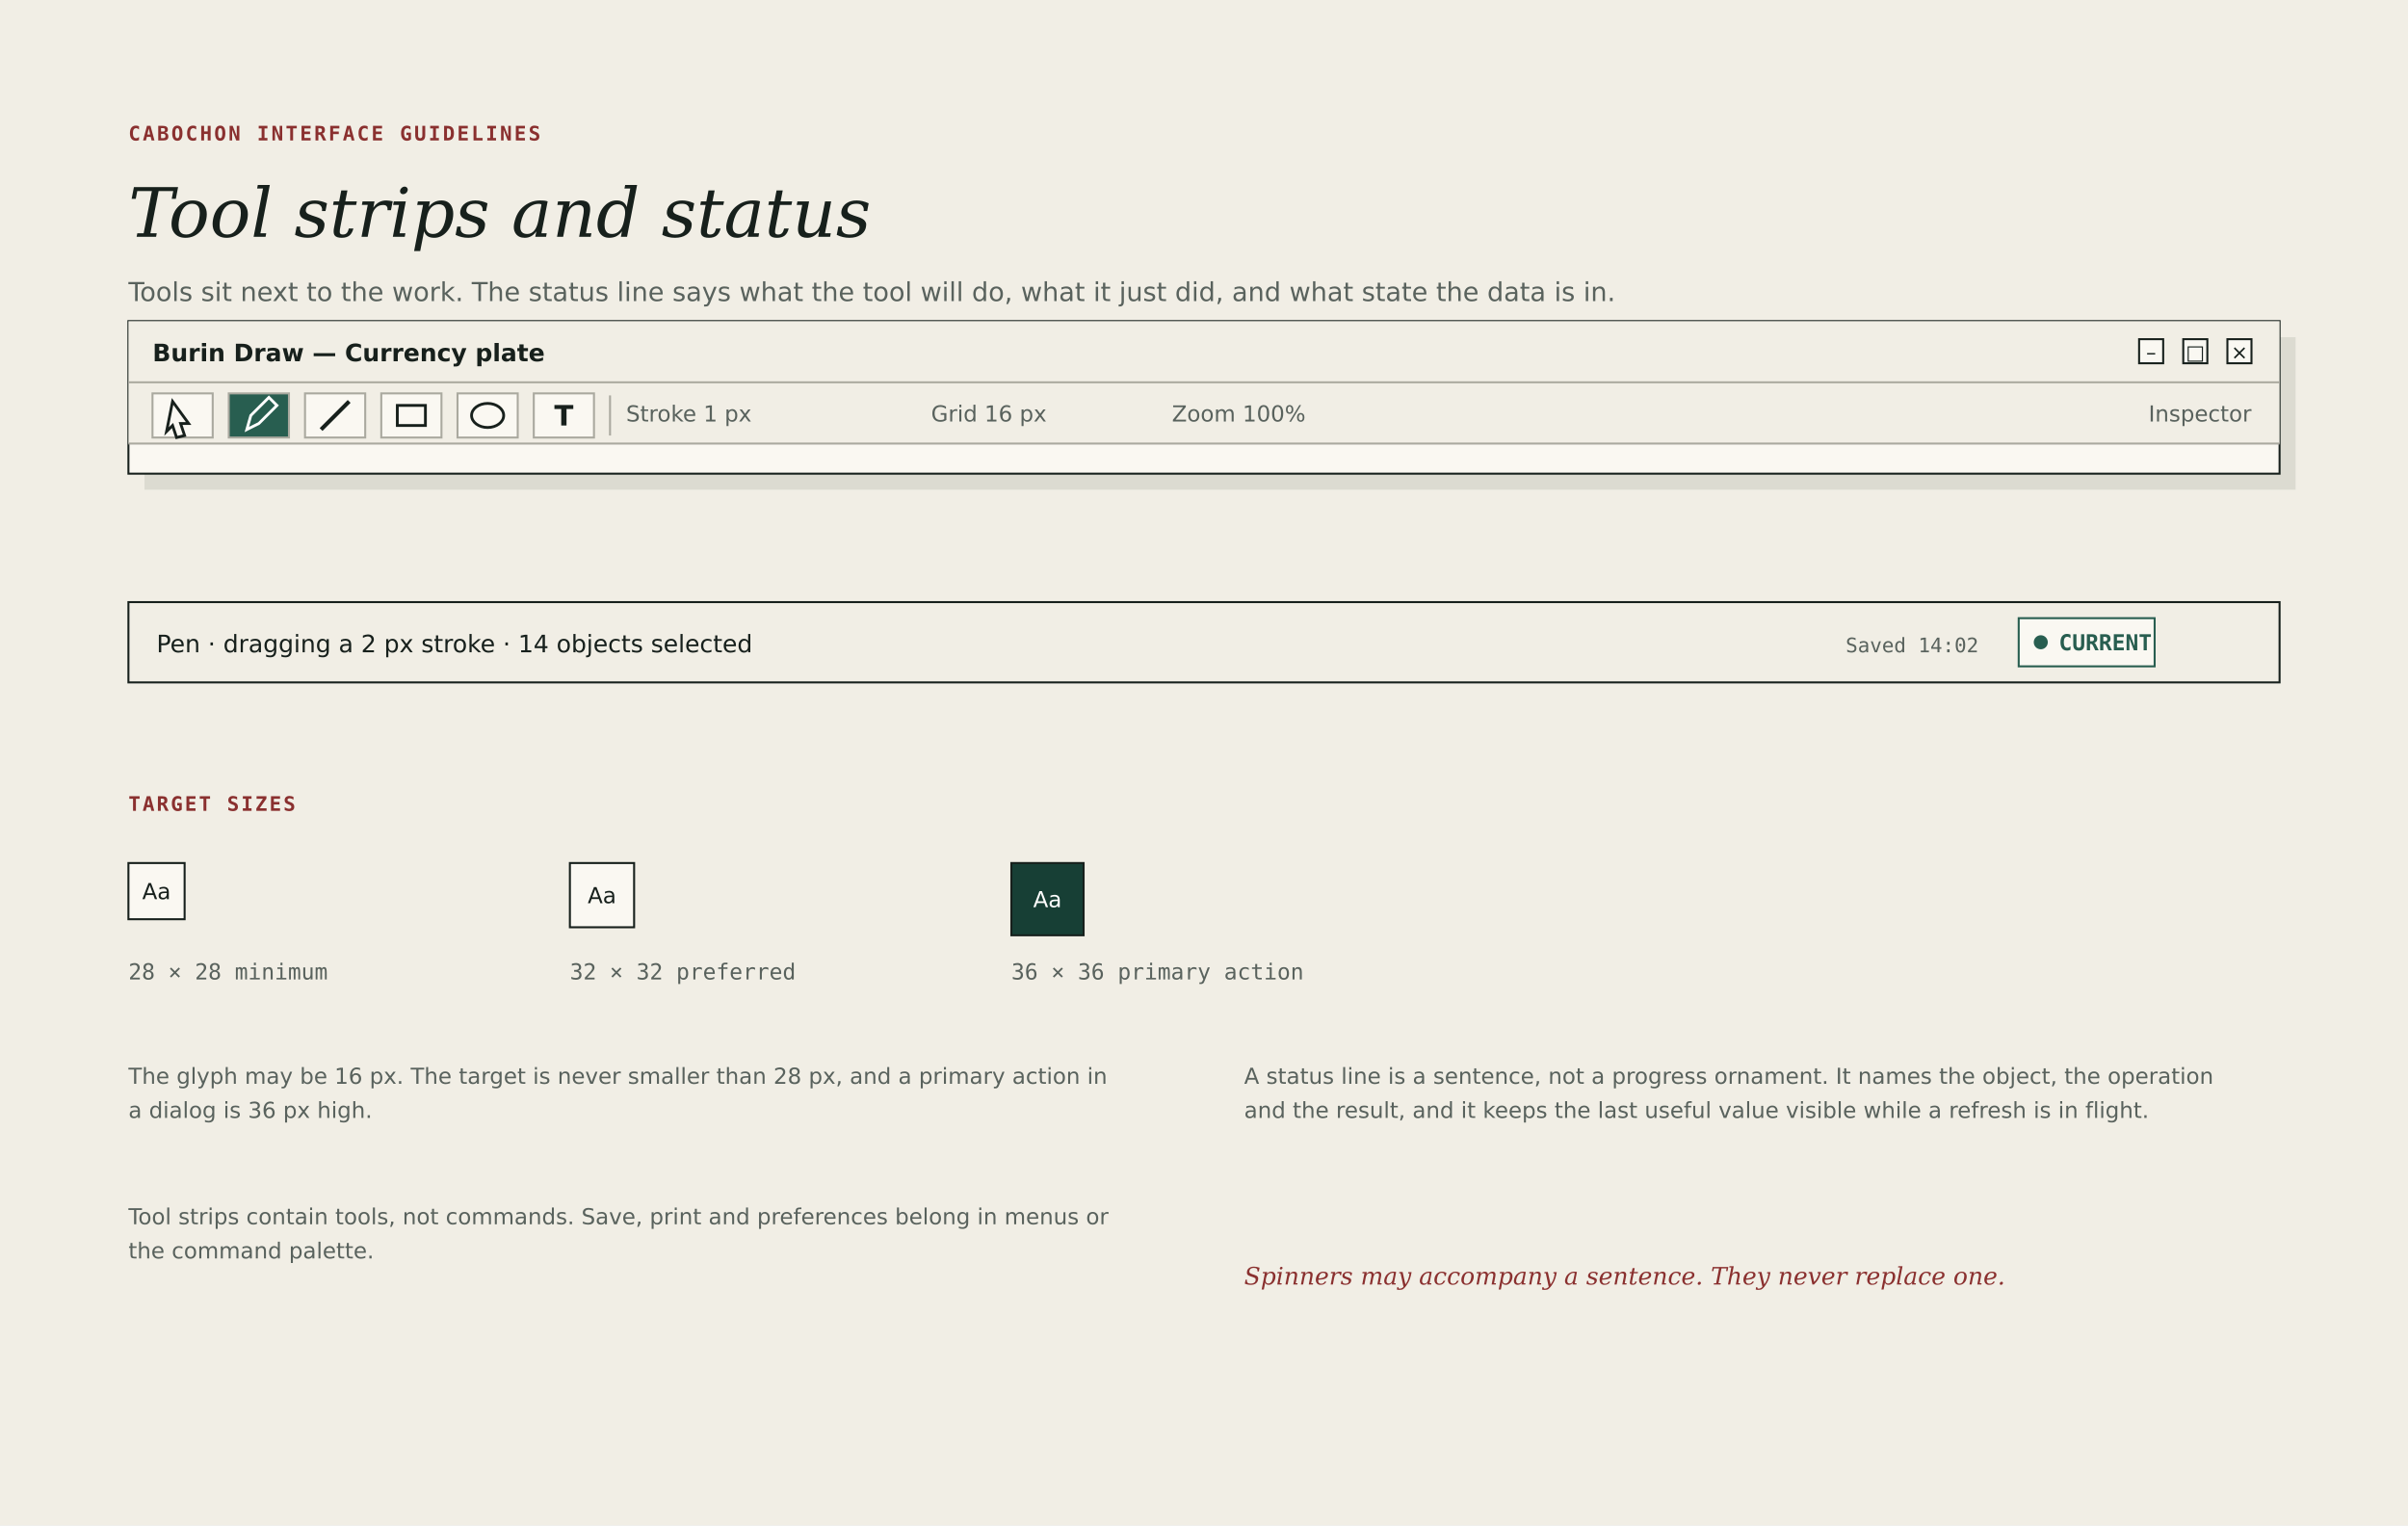
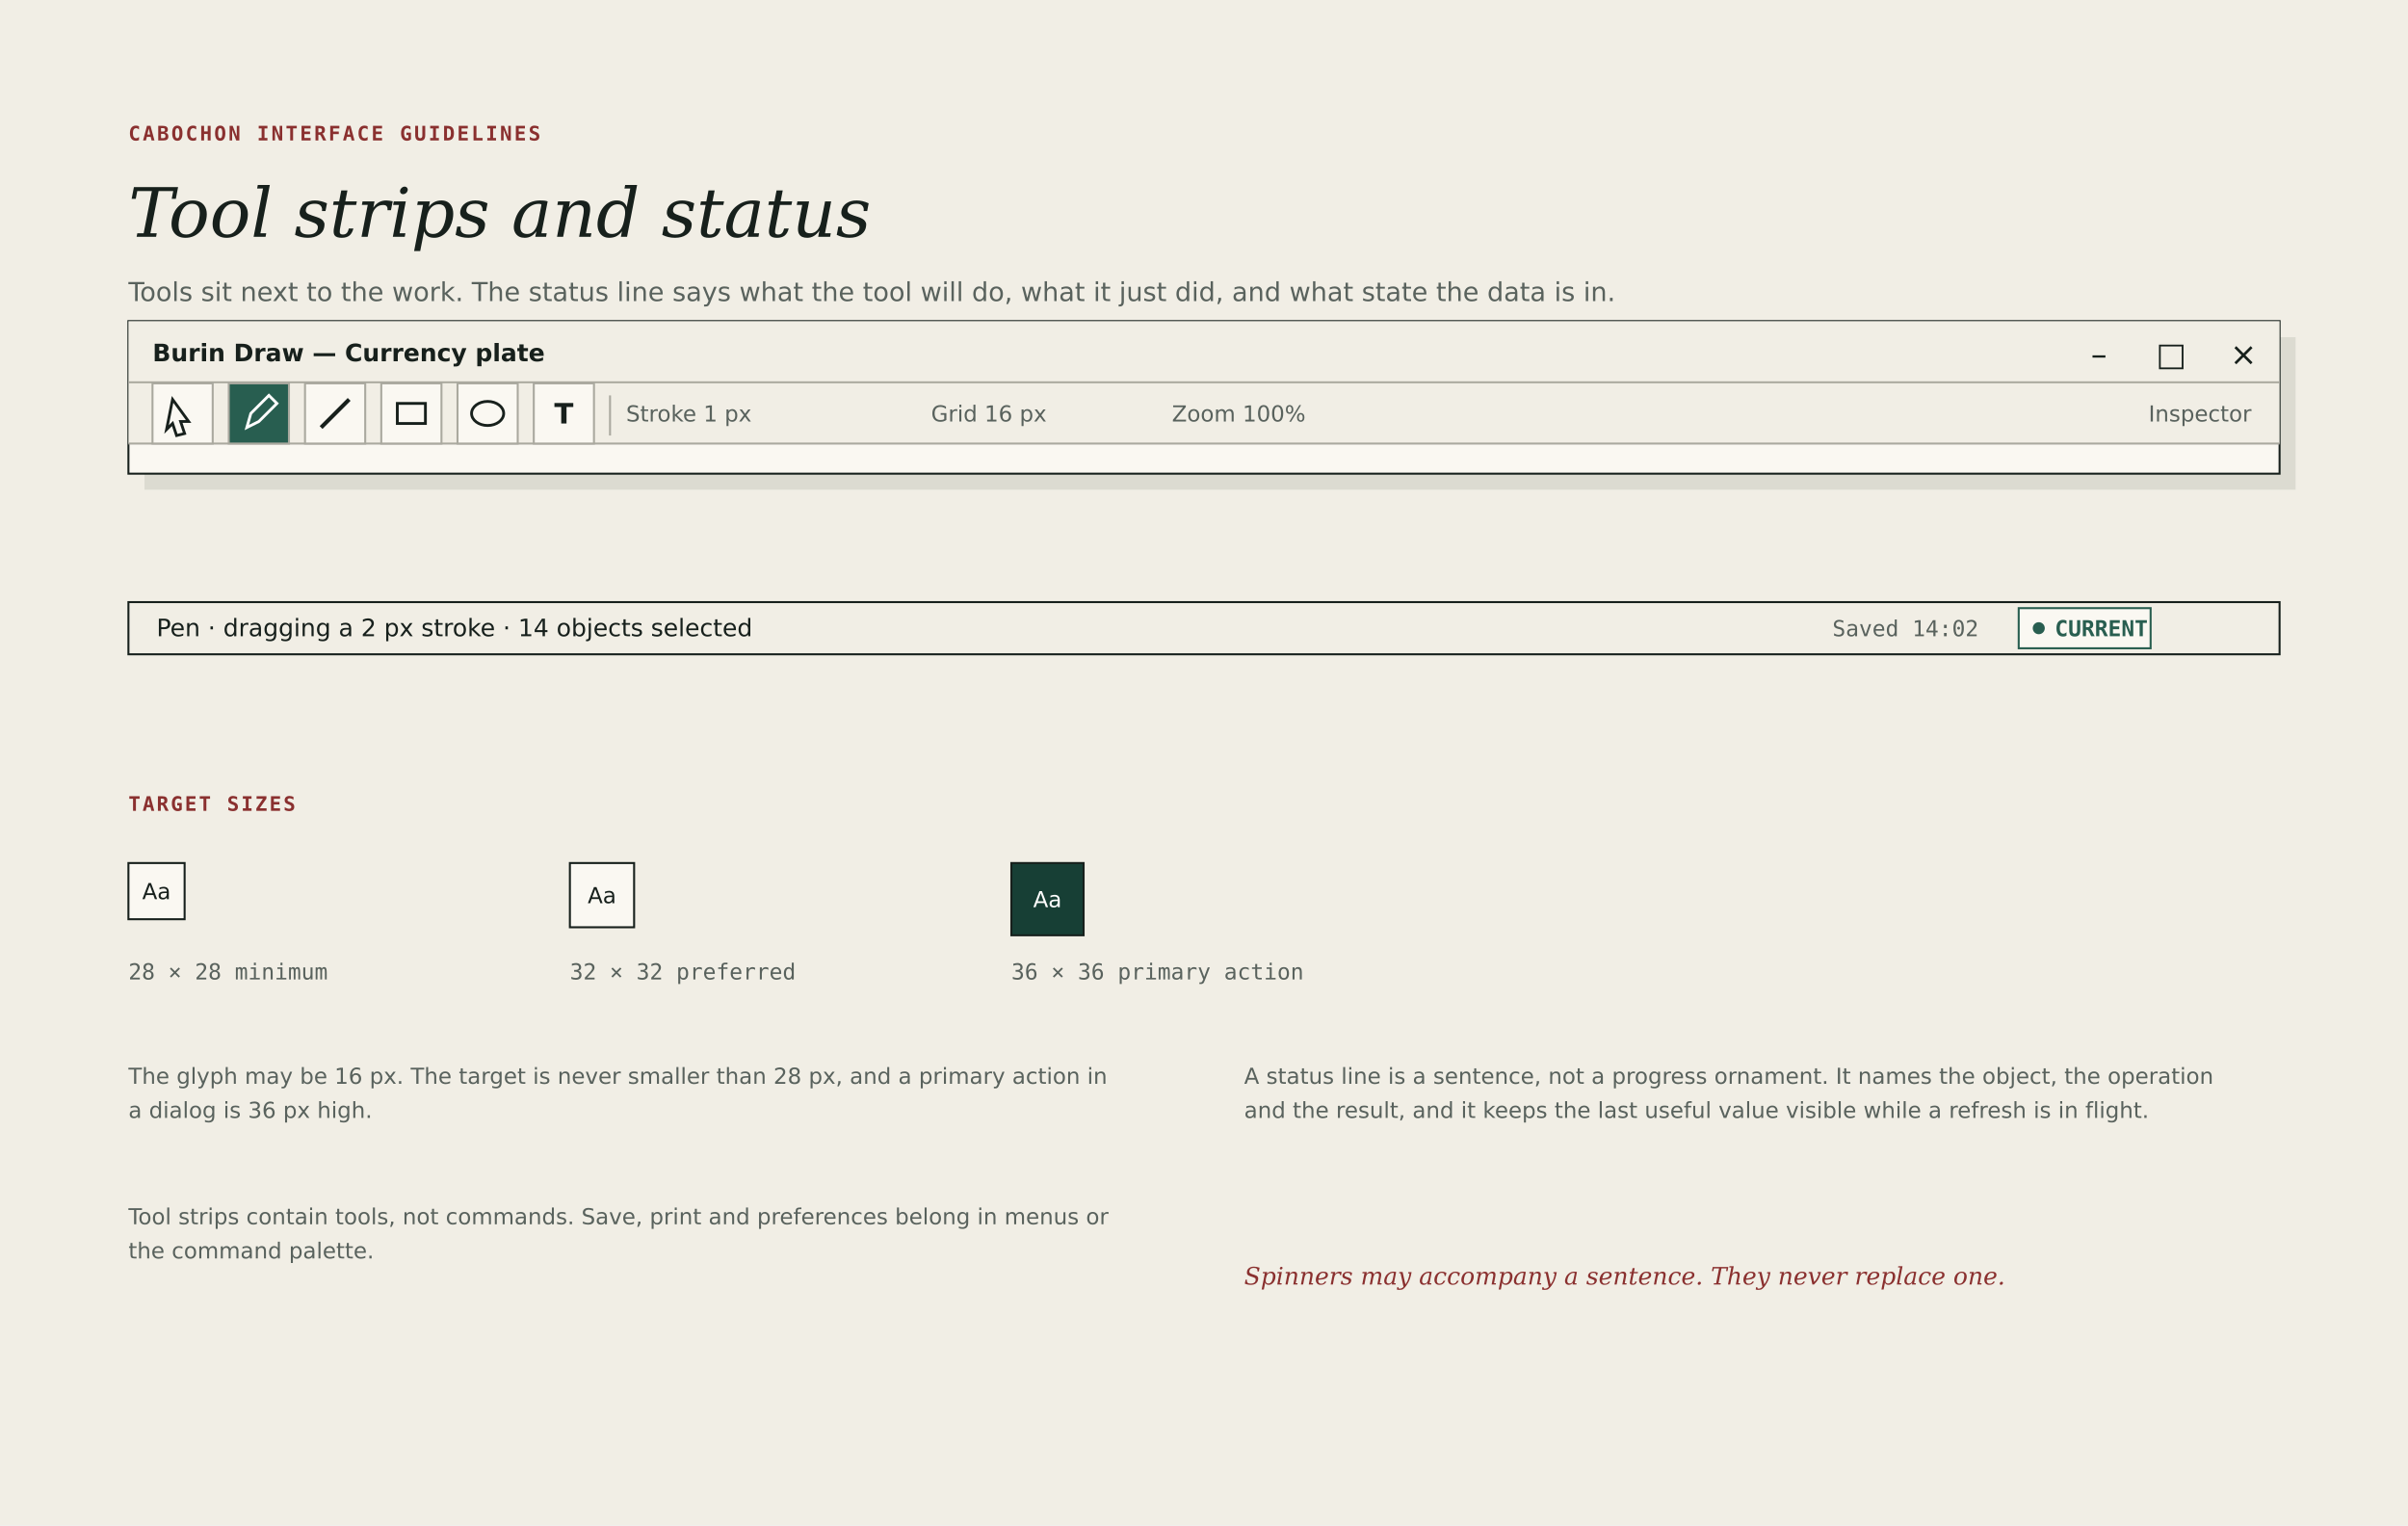
<svg xmlns="http://www.w3.org/2000/svg" viewBox="0 0 1200 760" width="1200" height="760" role="img" aria-labelledby="title desc">
  <rect width="1200" height="760" fill="#F1EEE5" />
  <text x="64" y="70" fill="#8A302F" font-family="'DejaVu Sans Mono', 'Liberation Mono', monospace" font-size="10" font-weight="bold" text-anchor="start" font-style="normal" letter-spacing="1.1">CABOCHON INTERFACE GUIDELINES</text>
  <text x="64" y="118" fill="#17201C" font-family="Georgia, 'DejaVu Serif', 'Times New Roman', serif" font-size="34" font-weight="normal" text-anchor="start" font-style="italic">Tool strips and status</text>
  <text x="64" y="150" fill="#59625D" font-family="'DejaVu Sans', 'Liberation Sans', Arial, sans-serif" font-size="13" font-weight="normal" text-anchor="start" font-style="normal">Tools sit next to the work. The status line says what the tool will do, what it just did, and what state the data is in.</text>
  <rect x="72" y="168" width="1072" height="76" fill="#17201C18" stroke-width="1" rx="0" />
  <rect x="64" y="160" width="1072" height="76" fill="#FAF8F2" stroke="#17201C" stroke-width="1" rx="0" />
  <rect x="64" y="160" width="1072" height="31" fill="#F1EEE5" stroke-width="1" rx="0" />
  <line x1="64" y1="190.5" x2="1136" y2="190.5" stroke="#AAA99F" stroke-width="1" />
  <text x="76" y="180" fill="#17201C" font-family="'DejaVu Sans', 'Liberation Sans', Arial, sans-serif" font-size="12" font-weight="bold" text-anchor="start" font-style="normal">Burin Draw — Currency plate</text>
-   <rect x="1066" y="169" width="12" height="12" fill="#FAF8F2" stroke="#17201C" stroke-width="1" rx="0" />
-   <text x="1072" y="179" fill="#17201C" font-family="'DejaVu Sans', 'Liberation Sans', Arial, sans-serif" font-size="10" font-weight="normal" text-anchor="middle" font-style="normal">–</text>
-   <rect x="1088" y="169" width="12" height="12" fill="#FAF8F2" stroke="#17201C" stroke-width="1" rx="0" />
-   <text x="1094" y="179" fill="#17201C" font-family="'DejaVu Sans', 'Liberation Sans', Arial, sans-serif" font-size="10" font-weight="normal" text-anchor="middle" font-style="normal">□</text>
-   <rect x="1110" y="169" width="12" height="12" fill="#FAF8F2" stroke="#17201C" stroke-width="1" rx="0" />
-   <text x="1116" y="179" fill="#17201C" font-family="'DejaVu Sans', 'Liberation Sans', Arial, sans-serif" font-size="10" font-weight="normal" text-anchor="middle" font-style="normal">×</text>
+   <text x="1046" y="182" fill="#17201C" font-family="'DejaVu Sans', 'Liberation Sans', Arial, sans-serif" font-size="16" font-weight="normal" text-anchor="middle" font-style="normal">–</text>
+   <text x="1082" y="182" fill="#17201C" font-family="'DejaVu Sans', 'Liberation Sans', Arial, sans-serif" font-size="16" font-weight="normal" text-anchor="middle" font-style="normal">□</text>
+   <text x="1118" y="182" fill="#17201C" font-family="'DejaVu Sans', 'Liberation Sans', Arial, sans-serif" font-size="16" font-weight="normal" text-anchor="middle" font-style="normal">×</text>
  <rect x="64" y="191" width="1072" height="30" fill="#F1EEE5" stroke-width="1" rx="0" />
  <line x1="64" y1="221" x2="1136" y2="221" stroke="#AAA99F" stroke-width="1" />
-   <rect x="76" y="196" width="30" height="22" fill="#FAF8F2" stroke="#AAA99F" stroke-width="1" rx="0" />
-   <path d="M 86 200 L 94 211 L 90 211 L 92 217 L 88 218 L 86 212 L 83 215 Z" fill="none" stroke="#17201C" stroke-width="1.4" />
-   <rect x="114" y="196" width="30" height="22" fill="#285E50" stroke="#AAA99F" stroke-width="1" rx="0" />
-   <path d="M 123 214 L 125 207 L 134 198 L 138 202 L 129 211 Z" fill="none" stroke="#FFFFFF" stroke-width="1.4" />
-   <rect x="152" y="196" width="30" height="22" fill="#FAF8F2" stroke="#AAA99F" stroke-width="1" rx="0" />
-   <line x1="160" y1="214" x2="174" y2="200" stroke="#17201C" stroke-width="2" />
-   <rect x="190" y="196" width="30" height="22" fill="#FAF8F2" stroke="#AAA99F" stroke-width="1" rx="0" />
-   <rect x="198" y="202" width="14" height="10" fill="none" stroke="#17201C" stroke-width="1.4" rx="0" />
-   <rect x="228" y="196" width="30" height="22" fill="#FAF8F2" stroke="#AAA99F" stroke-width="1" rx="0" />
-   <ellipse cx="243" cy="207" rx="8" ry="6" fill="none" stroke="#17201C" stroke-width="1.4" />
-   <rect x="266" y="196" width="30" height="22" fill="#FAF8F2" stroke="#AAA99F" stroke-width="1" rx="0" />
-   <text x="281" y="212" fill="#17201C" font-family="'DejaVu Sans', 'Liberation Sans', Arial, sans-serif" font-size="14" font-weight="bold" text-anchor="middle" font-style="normal">T</text>
+   <rect x="76" y="191" width="30" height="30" fill="#FAF8F2" stroke="#AAA99F" stroke-width="1" rx="0" />
+   <path d="M 86 199 L 94 210 L 90 210 L 92 216 L 88 217 L 86 211 L 83 214 Z" fill="none" stroke="#17201C" stroke-width="1.4" />
+   <rect x="114" y="191" width="30" height="30" fill="#285E50" stroke="#AAA99F" stroke-width="1" rx="0" />
+   <path d="M 123 213 L 125 206 L 134 197 L 138 201 L 129 210 Z" fill="none" stroke="#FFFFFF" stroke-width="1.4" />
+   <rect x="152" y="191" width="30" height="30" fill="#FAF8F2" stroke="#AAA99F" stroke-width="1" rx="0" />
+   <line x1="160" y1="213" x2="174" y2="199" stroke="#17201C" stroke-width="2" />
+   <rect x="190" y="191" width="30" height="30" fill="#FAF8F2" stroke="#AAA99F" stroke-width="1" rx="0" />
+   <rect x="198" y="201" width="14" height="10" fill="none" stroke="#17201C" stroke-width="1.4" rx="0" />
+   <rect x="228" y="191" width="30" height="30" fill="#FAF8F2" stroke="#AAA99F" stroke-width="1" rx="0" />
+   <ellipse cx="243" cy="206" rx="8" ry="6" fill="none" stroke="#17201C" stroke-width="1.4" />
+   <rect x="266" y="191" width="30" height="30" fill="#FAF8F2" stroke="#AAA99F" stroke-width="1" rx="0" />
+   <text x="281" y="211" fill="#17201C" font-family="'DejaVu Sans', 'Liberation Sans', Arial, sans-serif" font-size="14" font-weight="bold" text-anchor="middle" font-style="normal">T</text>
  <line x1="304" y1="197" x2="304" y2="217" stroke="#AAA99F" stroke-width="1" />
  <text x="312" y="210" fill="#59625D" font-family="'DejaVu Sans', 'Liberation Sans', Arial, sans-serif" font-size="11" font-weight="normal" text-anchor="start" font-style="normal">Stroke  1 px</text>
  <text x="464" y="210" fill="#59625D" font-family="'DejaVu Sans', 'Liberation Sans', Arial, sans-serif" font-size="11" font-weight="normal" text-anchor="start" font-style="normal">Grid  16 px</text>
  <text x="584" y="210" fill="#59625D" font-family="'DejaVu Sans', 'Liberation Sans', Arial, sans-serif" font-size="11" font-weight="normal" text-anchor="start" font-style="normal">Zoom  100%</text>
  <text x="1122" y="210" fill="#59625D" font-family="'DejaVu Sans', 'Liberation Sans', Arial, sans-serif" font-size="11" font-weight="normal" text-anchor="end" font-style="normal">Inspector</text>
-   <rect x="64" y="300" width="1072" height="40" fill="#F1EEE5" stroke="#17201C" stroke-width="1" rx="0" />
-   <text x="78" y="325" fill="#17201C" font-family="'DejaVu Sans', 'Liberation Sans', Arial, sans-serif" font-size="12" font-weight="normal" text-anchor="start" font-style="normal">Pen · dragging a 2 px stroke · 14 objects selected</text>
-   <rect x="1006" y="308" width="67.74" height="24" fill="#FAF8F2" stroke="#285E50" stroke-width="1" rx="0" />
-   <circle cx="1017" cy="320" r="3.5" fill="#285E50" stroke-width="1" />
-   <text x="1026" y="324" fill="#285E50" font-family="'DejaVu Sans Mono', 'Liberation Mono', monospace" font-size="11" font-weight="bold" text-anchor="start" font-style="normal">CURRENT</text>
-   <text x="986" y="325" fill="#59625D" font-family="'DejaVu Sans Mono', 'Liberation Mono', monospace" font-size="10" font-weight="normal" text-anchor="end" font-style="normal">Saved 14:02</text>
+   <rect x="64" y="300" width="1072" height="26" fill="#F1EEE5" stroke="#17201C" stroke-width="1" rx="0" />
+   <text x="78" y="317" fill="#17201C" font-family="'DejaVu Sans', 'Liberation Sans', Arial, sans-serif" font-size="12" font-weight="normal" text-anchor="start" font-style="normal">Pen · dragging a 2 px stroke · 14 objects selected</text>
+   <rect x="1006" y="303" width="65.74" height="20" fill="#FAF8F2" stroke="#285E50" stroke-width="1" rx="0" />
+   <circle cx="1016" cy="313" r="3" fill="#285E50" stroke-width="1" />
+   <text x="1024" y="317" fill="#285E50" font-family="'DejaVu Sans Mono', 'Liberation Mono', monospace" font-size="11" font-weight="bold" text-anchor="start" font-style="normal">CURRENT</text>
+   <text x="986" y="317" fill="#59625D" font-family="'DejaVu Sans Mono', 'Liberation Mono', monospace" font-size="11" font-weight="normal" text-anchor="end" font-style="normal">Saved 14:02</text>
  <text x="64" y="404" fill="#8A302F" font-family="'DejaVu Sans Mono', 'Liberation Mono', monospace" font-size="10" font-weight="bold" text-anchor="start" font-style="normal" letter-spacing="1">TARGET SIZES</text>
  <rect x="64" y="430" width="28" height="28" fill="#FAF8F2" stroke="#17201C" stroke-width="1" rx="0" />
  <text x="78.0" y="448.0" fill="#17201C" font-family="'DejaVu Sans', 'Liberation Sans', Arial, sans-serif" font-size="11" font-weight="normal" text-anchor="middle" font-style="normal">Aa</text>
  <text x="64" y="488" fill="#59625D" font-family="'DejaVu Sans Mono', 'Liberation Mono', monospace" font-size="11" font-weight="normal" text-anchor="start" font-style="normal">28 × 28  minimum</text>
  <rect x="284" y="430" width="32" height="32" fill="#FAF8F2" stroke="#17201C" stroke-width="1" rx="0" />
  <text x="300.0" y="450.0" fill="#17201C" font-family="'DejaVu Sans', 'Liberation Sans', Arial, sans-serif" font-size="11" font-weight="normal" text-anchor="middle" font-style="normal">Aa</text>
  <text x="284" y="488" fill="#59625D" font-family="'DejaVu Sans Mono', 'Liberation Mono', monospace" font-size="11" font-weight="normal" text-anchor="start" font-style="normal">32 × 32  preferred</text>
  <rect x="504" y="430" width="36" height="36" fill="#173F35" stroke="#17201C" stroke-width="1" rx="0" />
  <text x="522.0" y="452.0" fill="#FFFFFF" font-family="'DejaVu Sans', 'Liberation Sans', Arial, sans-serif" font-size="11" font-weight="normal" text-anchor="middle" font-style="normal">Aa</text>
  <text x="504" y="488" fill="#59625D" font-family="'DejaVu Sans Mono', 'Liberation Mono', monospace" font-size="11" font-weight="normal" text-anchor="start" font-style="normal">36 × 36  primary action</text>
  <text x="64" y="540" fill="#59625D" font-family="'DejaVu Sans', 'Liberation Sans', Arial, sans-serif" font-size="11" font-weight="normal" text-anchor="start" font-style="normal">The glyph may be 16 px. The target is never smaller than 28 px, and a primary action in</text>
  <text x="64" y="557" fill="#59625D" font-family="'DejaVu Sans', 'Liberation Sans', Arial, sans-serif" font-size="11" font-weight="normal" text-anchor="start" font-style="normal">a dialog is 36 px high.</text>
  <text x="64" y="610" fill="#59625D" font-family="'DejaVu Sans', 'Liberation Sans', Arial, sans-serif" font-size="11" font-weight="normal" text-anchor="start" font-style="normal">Tool strips contain tools, not commands. Save, print and preferences belong in menus or</text>
  <text x="64" y="627" fill="#59625D" font-family="'DejaVu Sans', 'Liberation Sans', Arial, sans-serif" font-size="11" font-weight="normal" text-anchor="start" font-style="normal">the command palette.</text>
  <text x="620" y="540" fill="#59625D" font-family="'DejaVu Sans', 'Liberation Sans', Arial, sans-serif" font-size="11" font-weight="normal" text-anchor="start" font-style="normal">A status line is a sentence, not a progress ornament. It names the object, the operation</text>
  <text x="620" y="557" fill="#59625D" font-family="'DejaVu Sans', 'Liberation Sans', Arial, sans-serif" font-size="11" font-weight="normal" text-anchor="start" font-style="normal">and the result, and it keeps the last useful value visible while a refresh is in flight.</text>
  <text x="620" y="640" fill="#8A302F" font-family="Georgia, 'DejaVu Serif', 'Times New Roman', serif" font-size="12" font-weight="normal" text-anchor="start" font-style="italic">Spinners may accompany a sentence. They never replace one.</text>
</svg>
